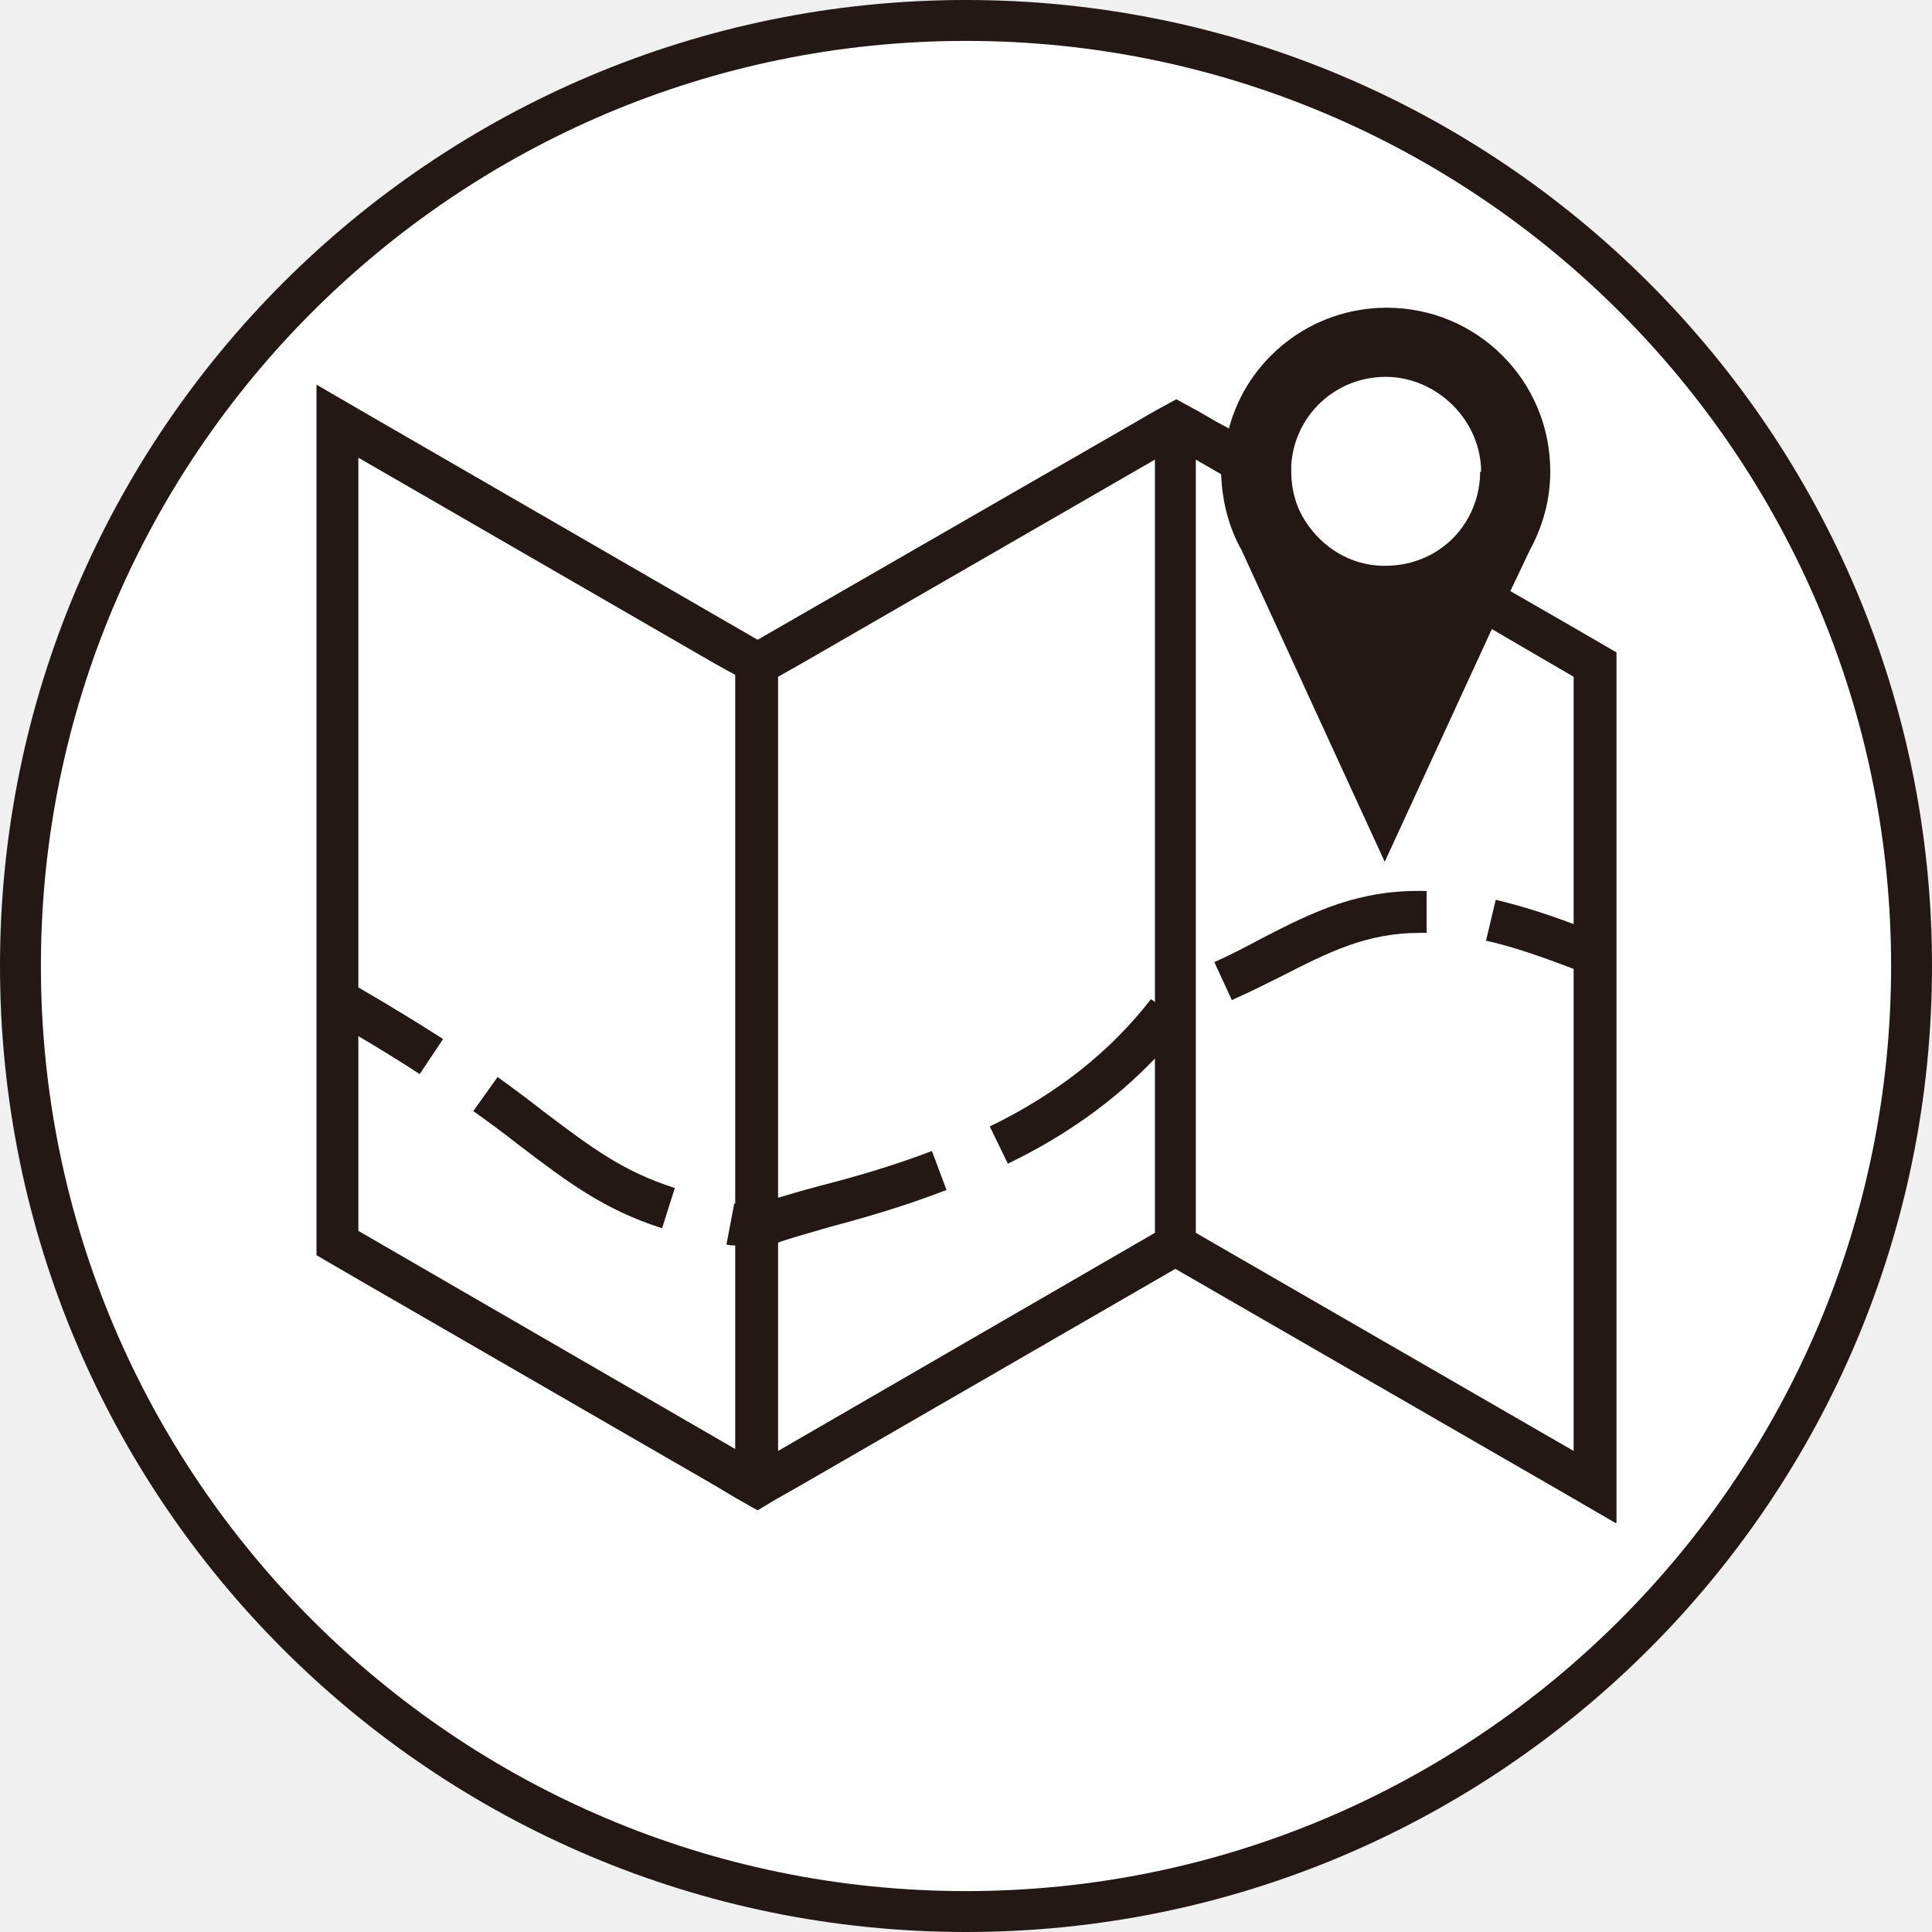
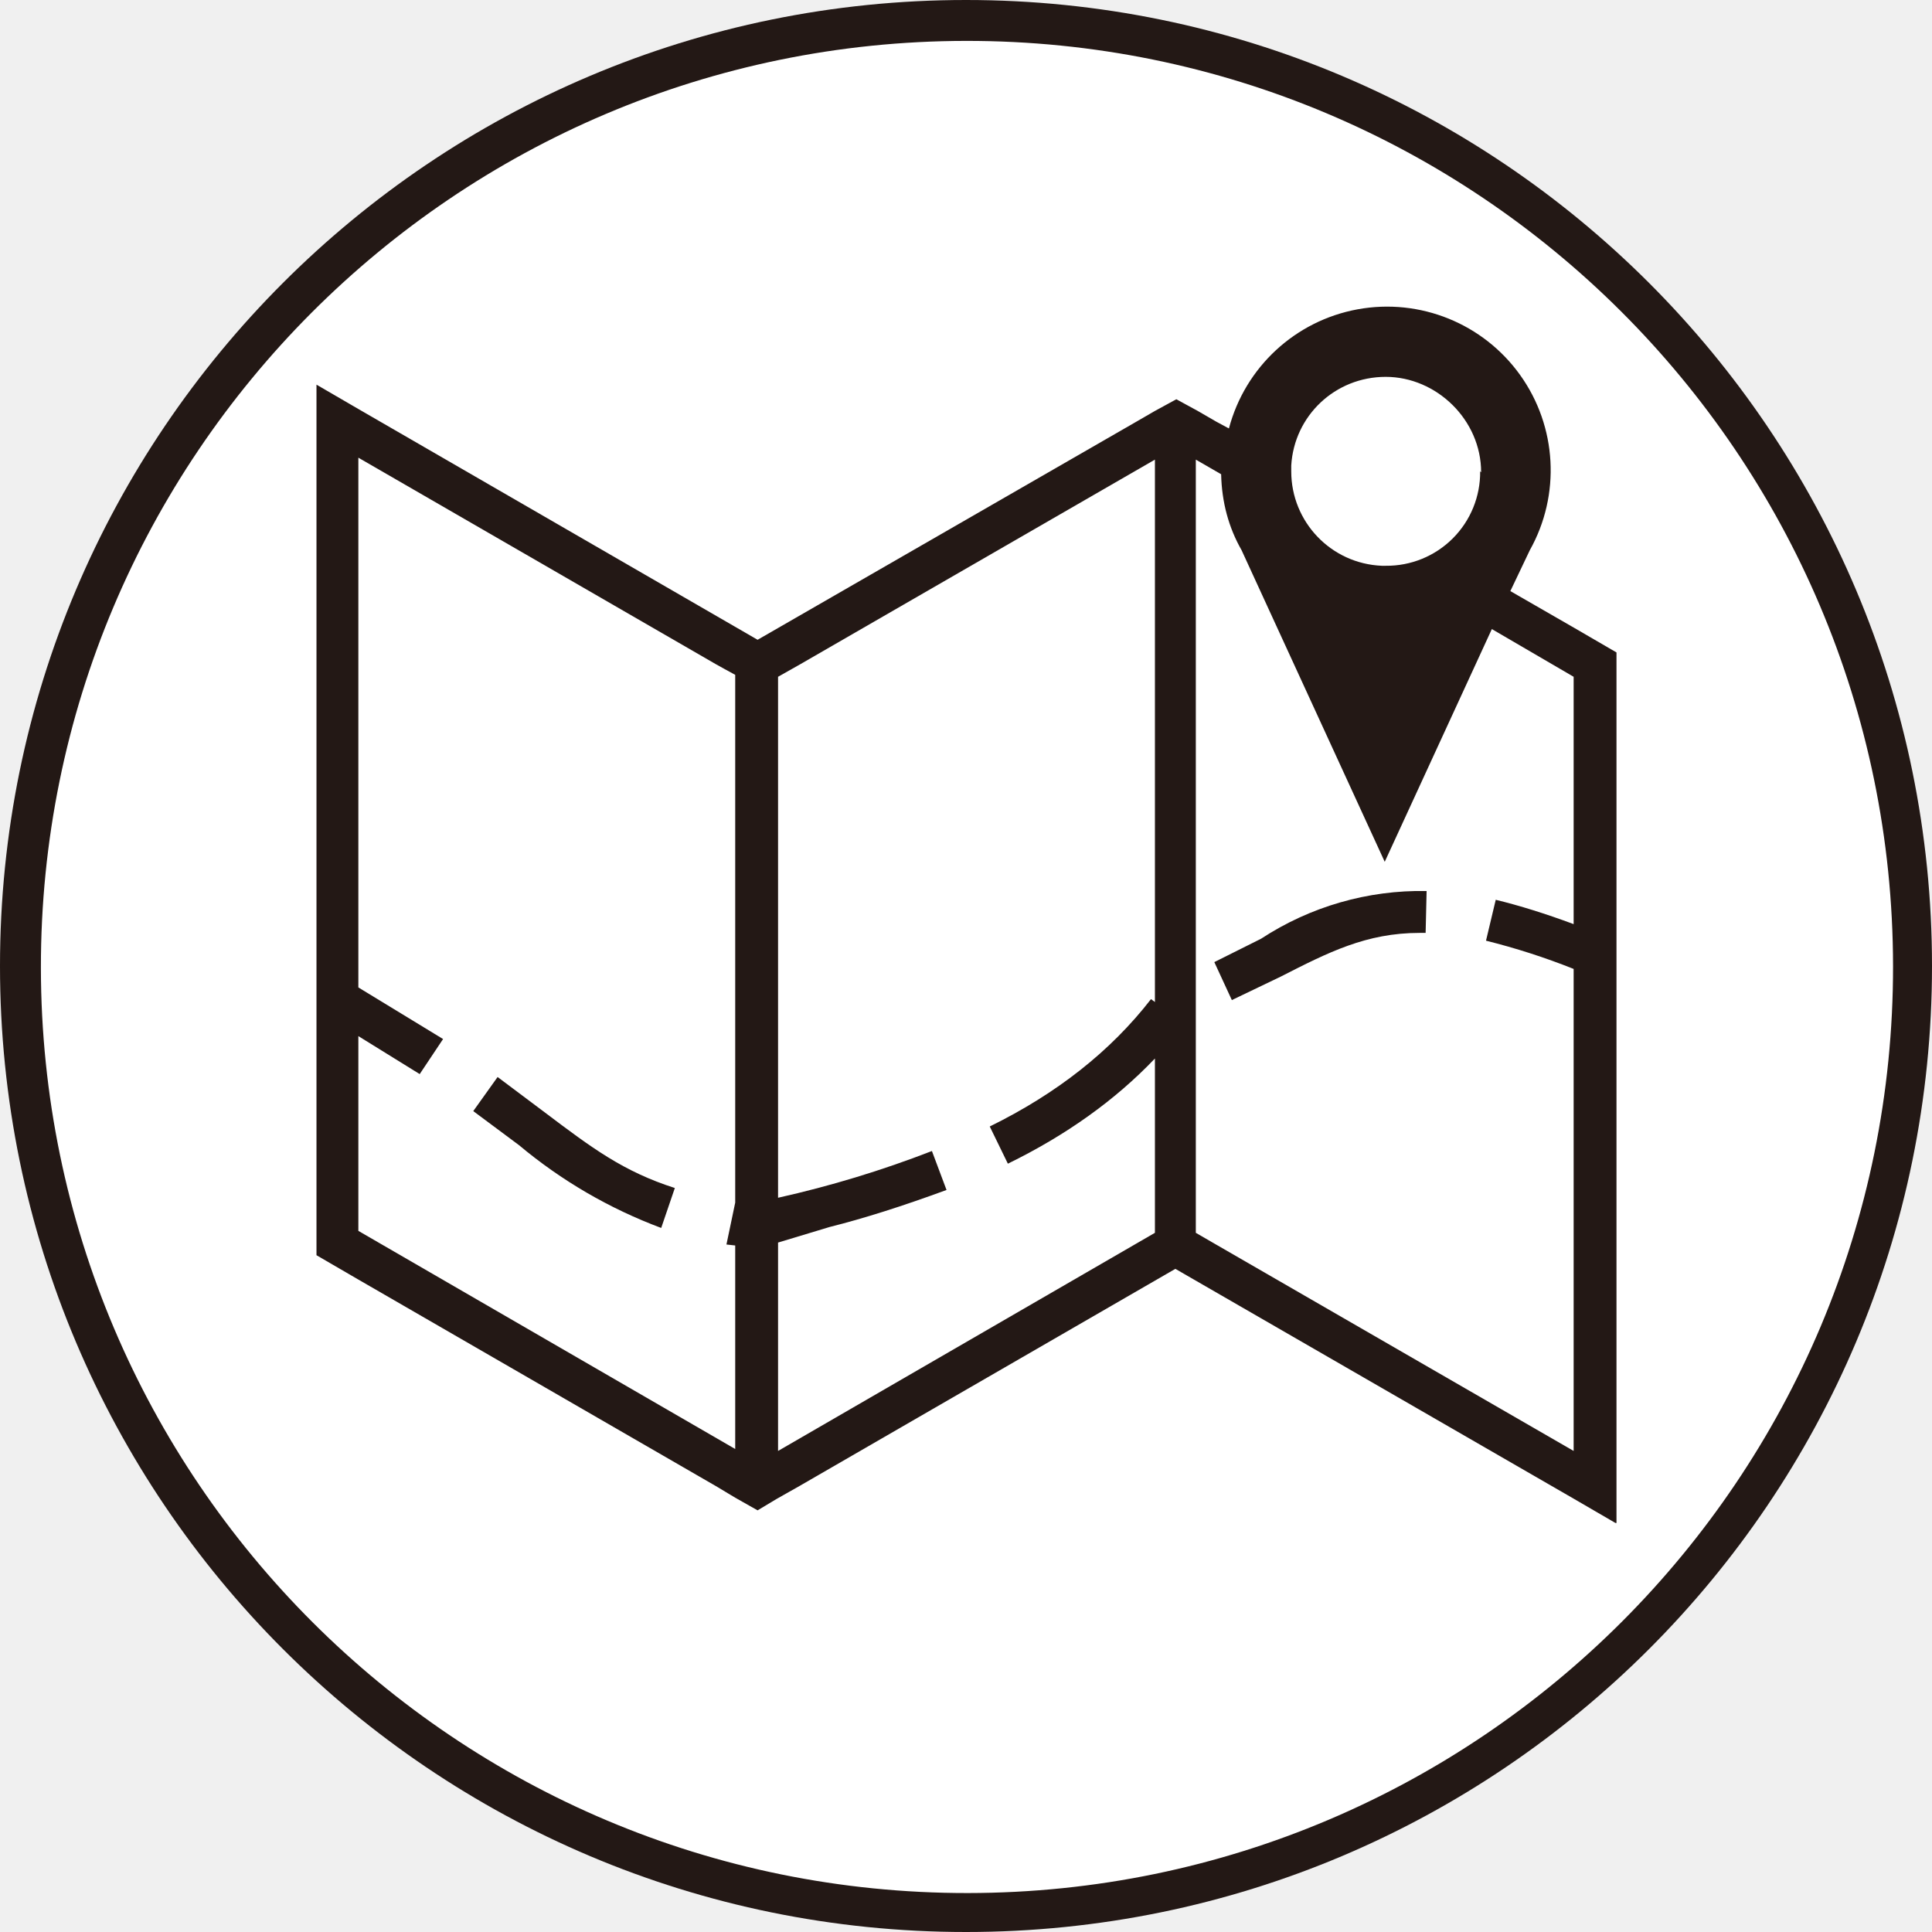
<svg xmlns="http://www.w3.org/2000/svg" id="_レイヤー_2" data-name="レイヤー 2" viewBox="0 0 19.84 19.84">
  <defs>
-     <style>
-       .cls-1 {
-         fill: #231815;
-       }
- 
-       .cls-1, .cls-2, .cls-3 {
-         stroke-width: 0px;
-       }
- 
-       .cls-2 {
-         fill: none;
-       }
- 
-       .cls-3 {
-         fill: #fff;
-       }
-     </style>
+     <style>.cls-3{stroke-width:0;fill:#fff}</style>
  </defs>
  <g id="_レイヤー_9" data-name="レイヤー 9">
-     <g>
-       <circle class="cls-1" cx="9.92" cy="9.92" r="9.92" />
-       <g>
-         <path class="cls-3" d="m9.92.42C4.68.42.42,4.68.42,9.92s4.26,9.5,9.5,9.5,9.5-4.26,9.5-9.5S15.16.42,9.92.42Zm6.67,15.22l-.43-.25-4.09-2.36-3.86,2.23h0s-.23.13-.23.13l-.2.12-.23-.13-.2-.12-3.67-2.12-.43-.25V3.95l.43.25,4.1,2.37h0s3.89-2.24,3.89-2.24l.19-.11.22-.12.22.12.19.11.13.07c.19-.72.85-1.24,1.62-1.24.93,0,1.68.75,1.68,1.68,0,.3-.08.57-.21.81l-.2.42.66.38h0s.43.25.43.25v8.94Z" />
-         <path class="cls-3" d="m15.2,4.84c0,.34-.17.64-.43.81-.15.1-.34.16-.54.16-.01,0-.03,0-.04,0-.33-.01-.61-.19-.78-.45-.1-.15-.15-.33-.15-.52,0-.02,0-.04,0-.06.03-.51.45-.91.97-.91s.98.44.98.98Z" />
-         <path class="cls-3" d="m16.16,9.49v-2.54l-.84-.49-1.1,2.39-1.47-3.2c-.13-.23-.2-.5-.21-.78l-.26-.15v7.94l.19.11,3.69,2.13v-4.95c-.34-.13-.63-.23-.9-.29l.1-.42c.25.06.51.14.8.25Zm-1.52.09h-.06c-.55,0-.94.2-1.43.45-.16.08-.32.16-.5.24l-.18-.39c.18-.08.33-.16.48-.24.54-.28,1.01-.51,1.7-.49v.43Z" />
-         <path class="cls-3" d="m10.16,11.56l.19.39c.6-.29,1.1-.65,1.51-1.08v1.79l-.19.11h0l-3.68,2.13v-2.14c.14-.05.33-.1.53-.16.34-.09.76-.21,1.2-.38l-.15-.4c-.42.16-.81.27-1.16.36-.15.04-.29.08-.42.12v-5.35l.23-.13h0s0,0,0,0l3.64-2.1v5.57l-.04-.03c-.42.54-.96.97-1.66,1.31Z" />
-         <path class="cls-3" d="m7.55,12.35v-5.42l-.11-.06-.09-.05h0s-3.67-2.12-3.67-2.12v5.44c.31.18.59.35.87.53l-.24.36c-.2-.13-.41-.26-.63-.39v2l3.87,2.24v-2.09s-.06,0-.09-.01l.08-.42s0,0,.01,0Zm-.76.26c-.59-.19-.96-.47-1.46-.85-.14-.11-.3-.23-.47-.35l.25-.35c.18.13.34.25.48.36.49.37.81.61,1.34.78l-.13.41Z" />
-         <rect class="cls-2" x=".14" y=".14" width="19.56" height="19.56" />
-       </g>
-     </g>
+     <circle cx="9.92" cy="9.92" r="9.92" style="fill:#231815;stroke-width:0" />
+     <path d="M9.92.42a9.5 9.5 0 1 0 .02 19.02A9.5 9.5 0 0 0 9.92.42m6.67 15.22-.43-.25-4.09-2.36-3.86 2.23-.23.13-.2.12-.23-.13-.2-.12-3.67-2.12-.43-.25V3.95l.43.25 4.1 2.37 3.89-2.24.19-.11.22-.12.22.12.19.11.13.07a1.68 1.68 0 1 1 3.09 1.25l-.2.42.66.38.43.25v8.94Z" class="cls-3" />
+     <path d="M15.2 4.84a.96.96 0 0 1-.97.97h-.04a.97.97 0 0 1-.93-.97v-.06c.03-.51.45-.91.97-.91s.98.44.98.98Z" class="cls-3" />
+     <path d="M16.16 9.49V6.95l-.84-.49-1.1 2.39-1.47-3.2q-.2-.35-.21-.78l-.26-.15v7.94l.19.11 3.69 2.13V9.95a7 7 0 0 0-.9-.29l.1-.42q.37.09.8.25m-1.52.09h-.06c-.55 0-.94.2-1.43.45l-.5.24-.18-.39.48-.24a3 3 0 0 1 1.7-.49zm-4.48 1.98.19.39q.9-.44 1.51-1.08v1.79l-.19.11-3.68 2.13v-2.14l.53-.16q.52-.13 1.2-.38l-.15-.4a11 11 0 0 1-1.58.48V6.95l.23-.13 3.64-2.1v5.57l-.04-.03q-.62.8-1.66 1.31Zm-2.61.79V6.93l-.11-.06-.09-.05L3.68 4.7v5.44l.87.53-.24.36-.63-.39v2l3.87 2.24v-2.09l-.09-.01zm-.76.26a5 5 0 0 1-1.46-.85l-.47-.35.25-.35.48.36c.49.37.81.61 1.34.78z" class="cls-3" />
+     <path d="M.14.14H19.7V19.7H.14z" style="stroke-width:0;fill:none" />
  </g>
</svg>
